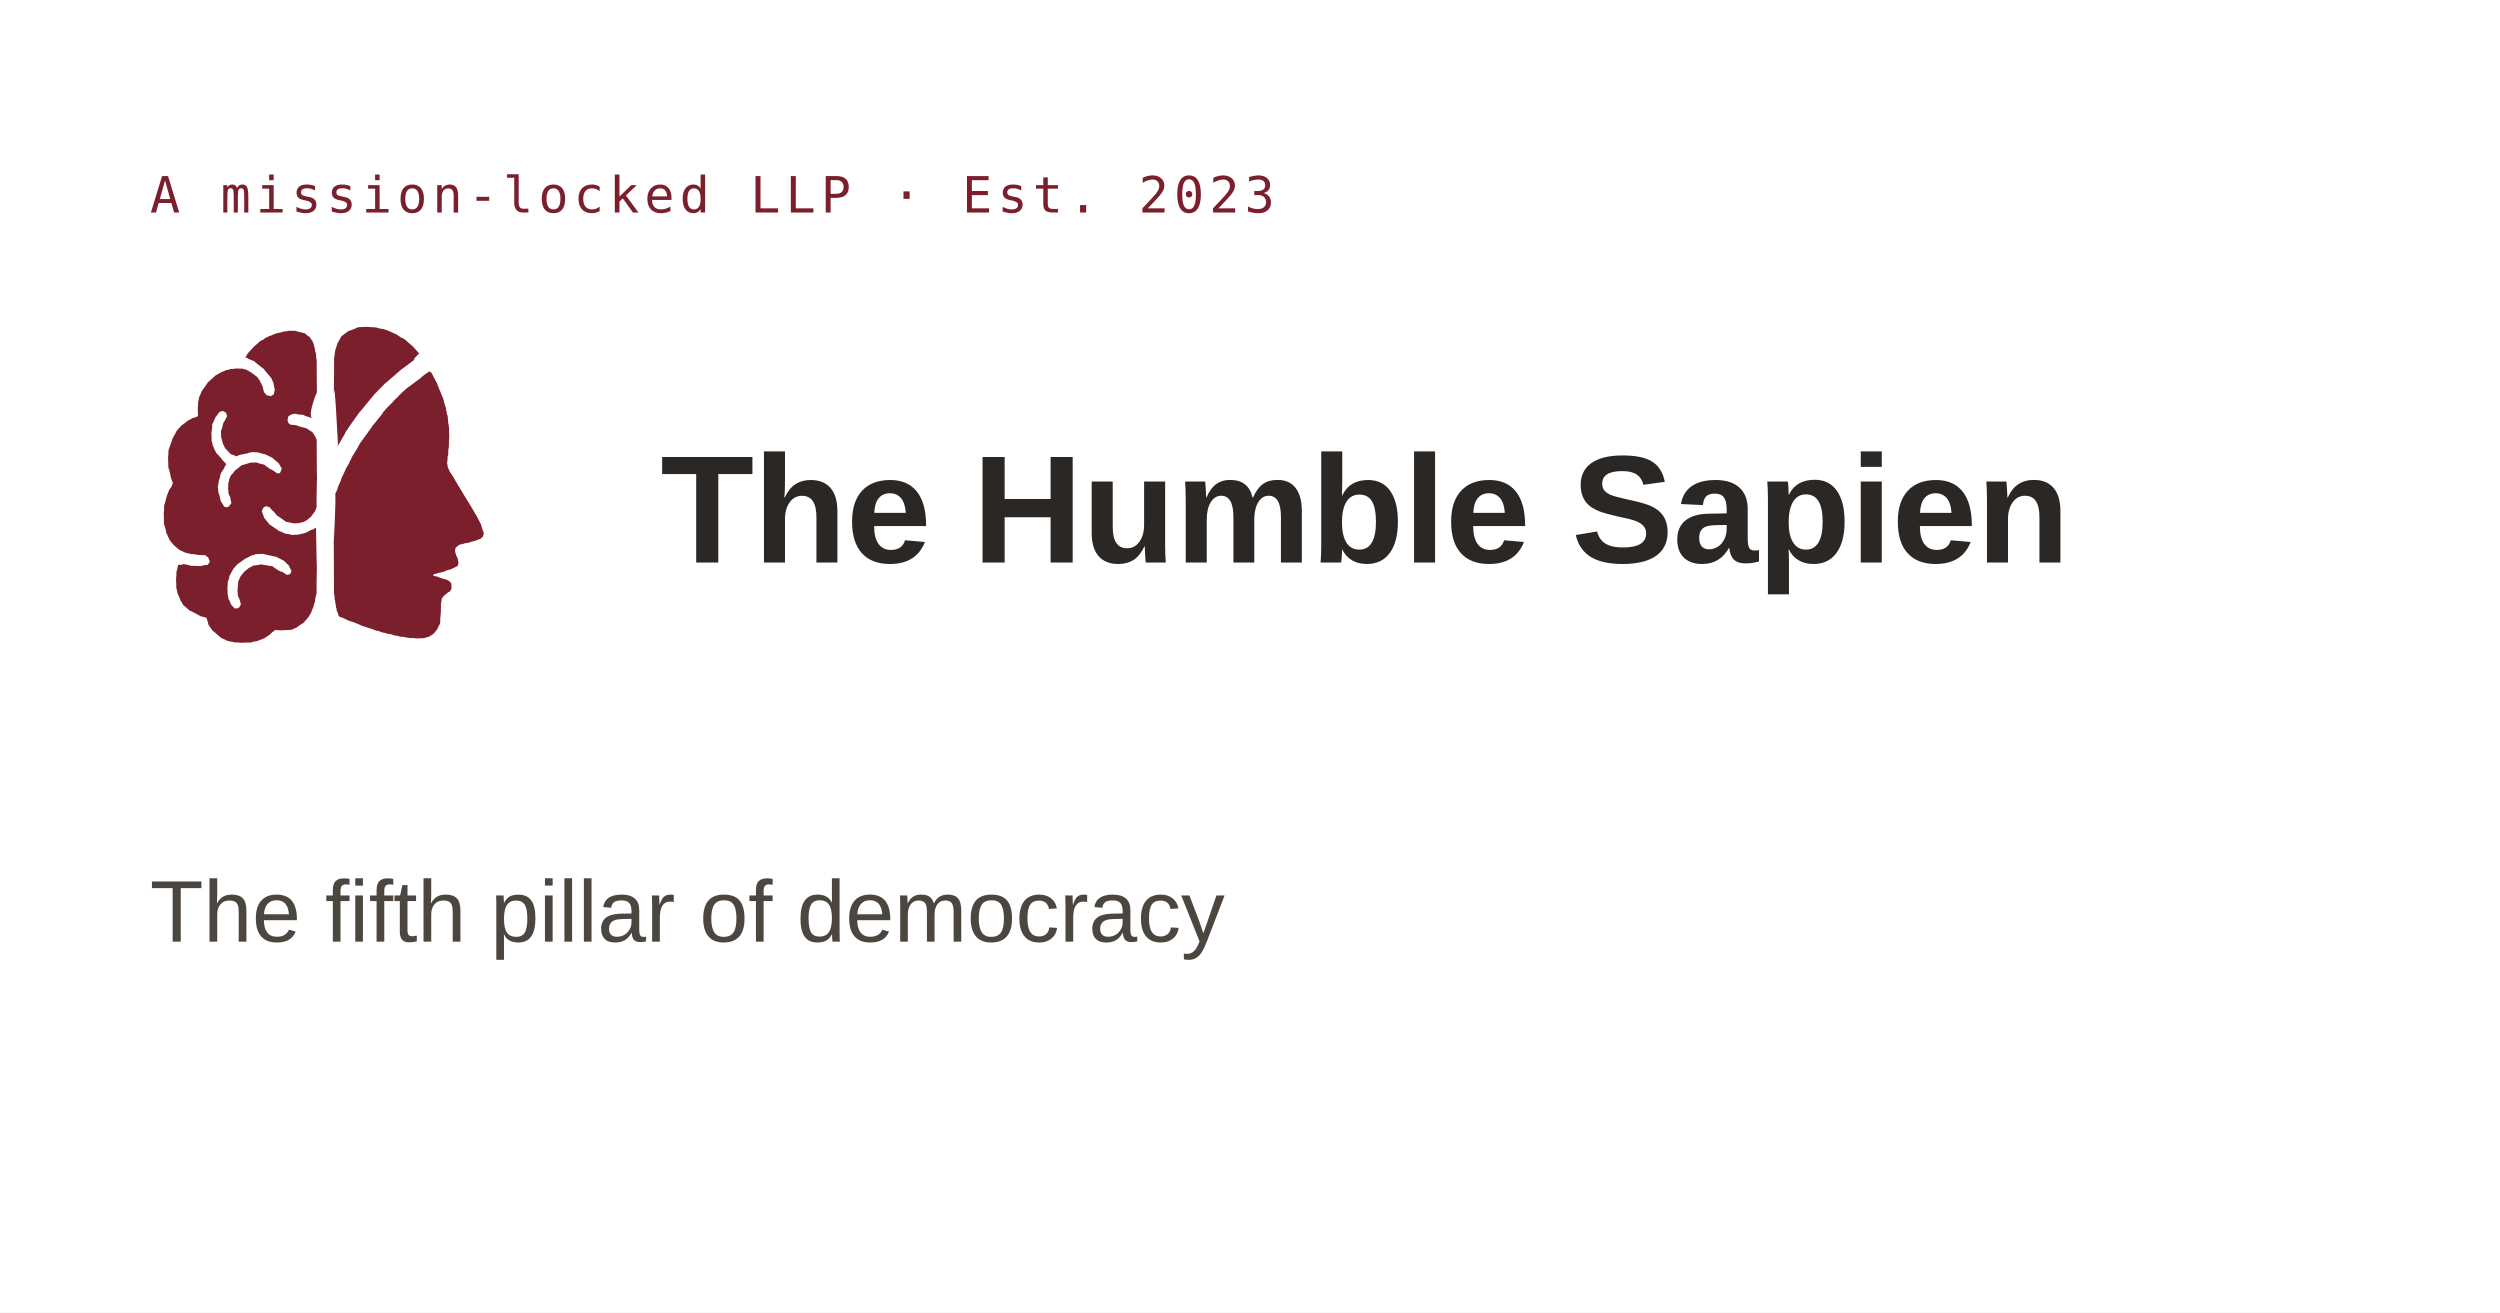
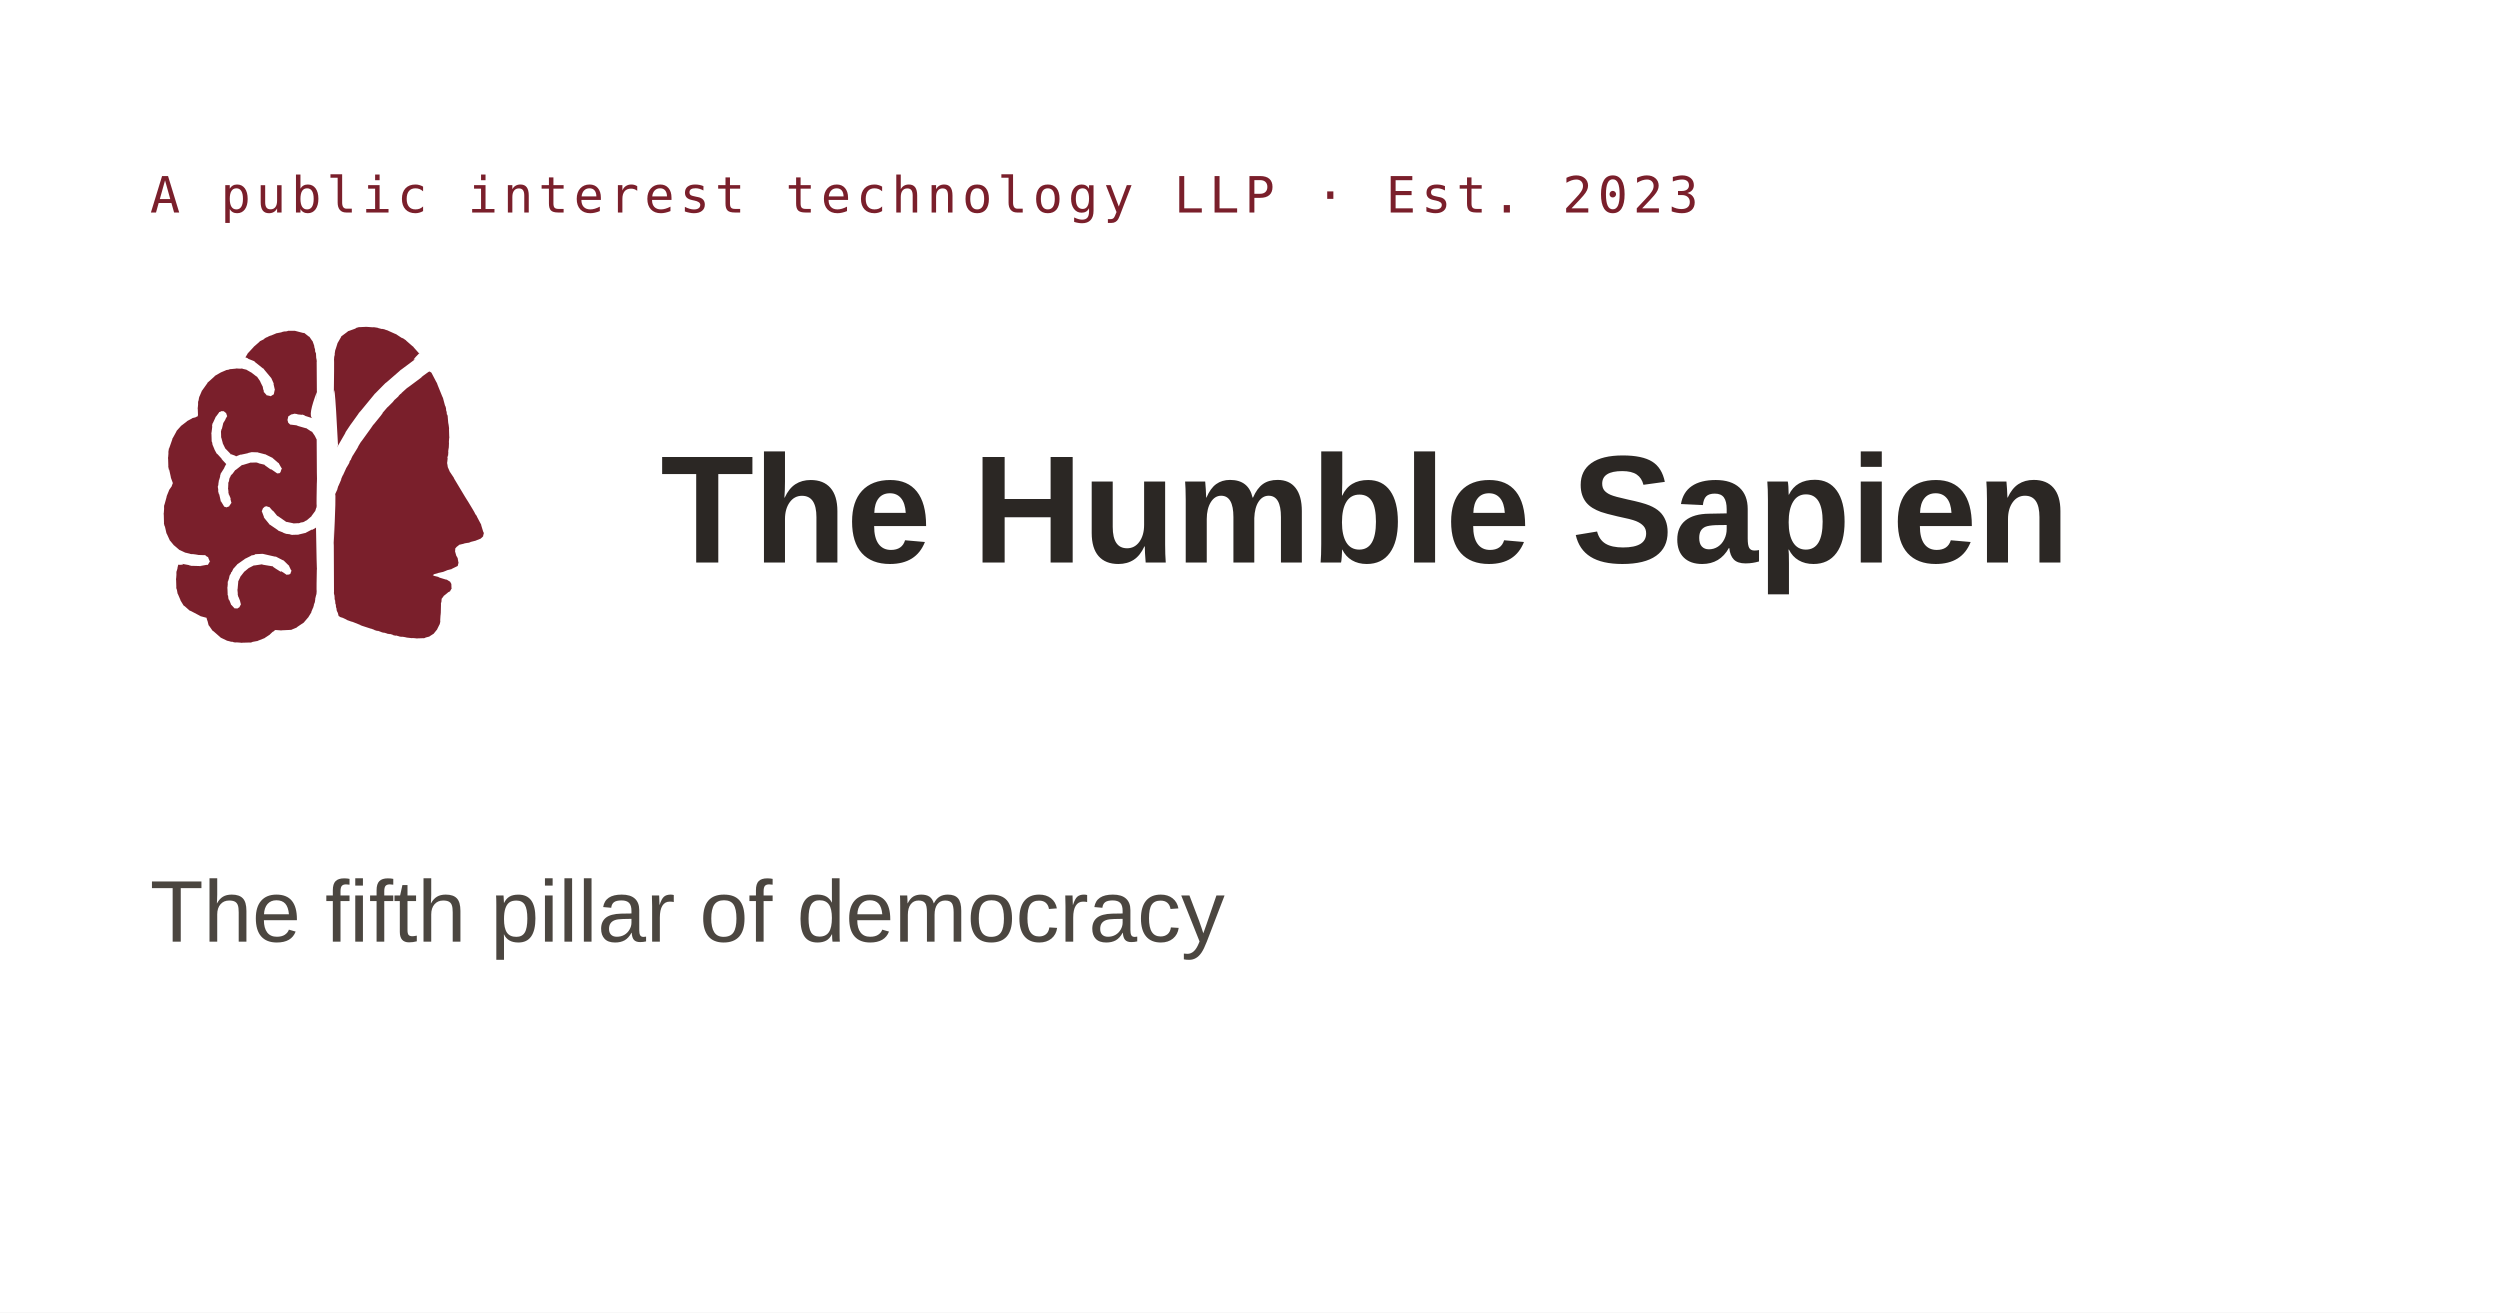
<svg xmlns="http://www.w3.org/2000/svg" width="1200" height="630" viewBox="0 0 1200 630">
  <rect x="0" y="0" width="1200" height="630" fill="#FFFFFF" />
-   <text x="72" y="102" font-family="'IBM Plex Mono', Menlo, monospace" font-size="24" font-weight="500" letter-spacing="2.5" fill="#7A1F2B">A mission-locked LLP · Est. 2023</text>
+   <text x="72" y="102" font-family="'IBM Plex Mono', Menlo, monospace" font-size="24" font-weight="500" letter-spacing="2.5" fill="#7A1F2B">A public interest technology LLP · Est. 2023</text>
  <g transform="translate(72,150) scale(1.6)">
    <path fill="#7A1F2B" fill-rule="evenodd" d="M64.9 4.3Q67.0 4.3 64.9 4.3Q67.2 4.5 67.1 4.4Q69.2 4.7 68.2 4.6Q70.0 5.1 69.6 4.9Q70.7 5.1 70.4 5.1Q72.0 5.6 71.3 5.4Q75.0 7.1 73.5 6.3Q76.3 8.2 75.7 7.6Q77.2 8.6 76.8 8.4Q80.2 11.4 78.7 10.0Q81.3 13.0 80.8 12.2Q78.1 14.9 79.7 13.9Q72.9 19.0 75.5 17.0Q69.0 22.7 70.9 20.9Q66.1 25.8 67.6 24.2Q60.5 32.9 63.3 29.3Q59.8 34.2 60.2 33.6Q57.7 37.3 58.8 35.8Q55.1 42.3 56.4 39.8Q55.1 14.3 55.1 28.3Q55.3 14.0 55.2 14.2Q55.3 12.5 55.3 13.3Q55.5 12.3 55.4 12.4Q55.7 10.4 55.6 11.3Q56.6 8.2 56.2 9.3Q57.9 6.5 57.2 7.3Q60.5 4.9 59.2 5.7Q62.7 4.5 61.6 4.7Q62.9 4.3 62.8 4.4ZM43.5 5.5Q45.1 5.6 43.5 5.5Q47.0 6.5 46.1 6.0Q48.3 7.8 47.7 7.1Q49.0 9.1 48.7 8.4Q49.4 10.4 49.2 9.7Q49.4 11.0 49.4 10.7Q49.6 11.2 49.5 11.1Q49.6 12.3 49.6 11.8Q49.9 12.5 49.8 12.4Q49.9 14.7 49.9 13.6Q50.1 14.9 50.0 14.8Q50.1 32.5 50.1 23.7Q47.3 31.0 48.7 31.7Q45.7 30.8 46.5 30.9Q45.5 30.5 45.6 30.7Q43.3 30.5 44.4 30.5Q43.1 30.3 43.2 30.4Q41.8 30.8 42.5 30.5Q41.2 31.4 41.5 31.1Q41.2 32.7 41.2 32.1Q41.6 33.4 41.4 33.0Q42.3 33.8 41.9 33.6Q45.5 34.0 43.9 33.9Q47.9 35.1 46.7 34.6Q49.0 36.2 48.5 35.6Q49.9 37.7 49.4 36.9Q50.1 38.4 50.0 38.0Q50.1 57.9 50.1 48.1Q49.9 58.1 50.0 58.0Q49.9 59.0 49.9 58.5Q49.4 60.1 49.6 59.5Q47.7 62.0 48.6 61.0Q46.6 62.7 47.1 62.3Q46.2 62.7 46.4 62.7Q45.5 63.1 45.8 62.9Q44.7 63.1 45.1 63.1Q44.4 63.3 44.5 63.2Q42.3 63.3 43.3 63.3Q39.7 62.5 41.0 62.9Q37.1 60.1 38.4 61.3Q36.6 59.0 36.8 59.5Q35.5 58.1 36.1 58.5Q34.7 58.1 35.1 58.1Q34.2 58.3 34.5 58.2Q33.6 59.0 33.9 58.7Q33.4 60.1 33.5 59.5Q34.7 62.5 34.0 61.3Q36.6 64.4 35.6 63.4Q39.7 66.1 38.1 65.3Q40.3 66.1 40.0 66.1Q41.4 66.6 40.9 66.4Q42.7 66.6 42.0 66.6Q42.9 66.8 42.8 66.7Q45.5 66.6 44.2 66.7Q47.5 65.9 46.5 66.2Q49.4 64.6 48.5 65.3Q50.1 64.4 49.8 64.5Q50.1 83.5 50.1 74.0Q49.9 83.7 50.0 83.6Q49.9 85.2 49.9 84.5Q49.4 86.5 49.6 85.9Q49.4 87.4 49.4 87.0Q49.0 88.1 49.2 87.7Q48.8 89.1 48.9 88.6Q48.1 90.4 48.5 89.8Q47.0 92.2 47.6 91.3Q45.5 93.7 46.3 92.9Q43.1 95.0 44.3 94.4Q41.8 95.4 42.5 95.2Q37.7 95.4 39.8 95.4Q37.3 95.2 37.5 95.3Q36.6 96.1 36.9 95.7Q35.3 97.2 36.0 96.6Q33.8 98.0 34.6 97.6Q31.2 98.9 32.5 98.5Q30.1 98.9 30.7 98.9Q29.9 99.1 30.0 99.0Q25.8 99.1 27.8 99.1Q25.6 98.9 25.7 99.0Q24.7 98.9 25.1 98.9Q24.5 98.7 24.6 98.8Q23.8 98.7 24.1 98.7Q22.5 98.3 23.2 98.5Q20.1 97.0 21.3 97.6Q18.0 94.6 19.0 95.8Q17.3 93.3 17.6 93.9Q17.1 91.8 17.2 92.5Q16.9 91.5 17.0 91.6Q13.6 90.7 15.2 91.1Q10.8 88.7 12.2 89.7Q9.7 87.4 10.2 88.1Q8.6 85.5 9.2 86.4Q8.0 83.5 8.3 84.5Q8.0 82.6 8.0 83.1Q7.8 82.4 7.9 82.5Q7.8 78.3 7.8 80.4Q8.0 78.1 7.9 78.2Q8.0 77.2 8.0 77.6Q8.4 76.3 8.2 76.8Q8.6 75.0 8.5 75.7Q10.6 75.7 9.6 75.4Q12.5 75.9 11.6 75.8Q12.7 76.1 12.6 76.0Q16.9 76.1 14.8 76.1Q17.7 75.5 17.3 75.8Q18.2 74.2 18.0 74.8Q17.1 72.9 17.6 73.5Q16.4 72.9 16.8 72.9Q16.2 72.7 16.3 72.8Q12.7 72.7 14.5 72.7Q12.5 72.4 12.6 72.5Q11.7 72.4 12.1 72.4Q9.7 71.8 10.7 72.1Q8.2 70.9 8.9 71.3Q6.5 69.2 7.3 70.0Q5.6 67.9 6.0 68.5Q4.5 65.1 5.0 66.5Q4.3 63.3 4.4 64.2Q4.1 63.1 4.2 63.2Q4.1 58.5 4.1 60.8Q4.3 58.3 4.2 58.4Q4.3 57.2 4.3 57.8Q5.4 54.0 4.8 55.6Q6.0 52.7 5.7 53.3Q6.9 51.6 6.5 52.1Q6.9 50.9 6.9 51.3Q5.8 48.3 6.3 49.6Q5.6 46.2 5.7 47.3Q5.4 46.0 5.5 46.1Q5.4 42.0 5.4 44.0Q5.6 41.8 5.5 41.9Q5.8 39.9 5.7 40.9Q7.3 36.4 6.6 38.1Q8.4 34.9 7.9 35.6Q9.9 33.4 9.2 34.1Q11.9 32.1 10.9 32.7Q13.4 31.4 12.6 31.7Q14.0 31.4 13.7 31.4Q14.5 31.0 14.3 31.2Q14.3 30.8 14.4 30.9Q14.3 27.3 14.3 29.0Q14.5 27.1 14.4 27.2Q14.5 26.2 14.5 26.6Q14.7 26.0 14.6 26.1Q14.9 24.7 14.8 25.3Q16.0 22.5 15.5 23.6Q18.2 19.9 17.1 21.2Q20.3 18.4 19.3 19.1Q22.1 17.5 21.2 18.0Q23.4 17.1 22.7 17.3Q24.0 17.1 23.7 17.1Q24.2 16.9 24.1 17.0Q27.3 16.7 25.8 16.8Q27.5 16.9 27.4 16.8Q28.2 16.9 27.8 16.9Q29.5 17.3 28.8 17.1Q31.4 18.6 30.4 18.0Q32.5 19.7 32.0 19.1Q33.6 21.4 33.0 20.6Q34.0 22.7 33.8 22.1Q34.0 23.4 34.0 23.1Q34.2 23.6 34.1 23.5Q34.2 24.2 34.2 23.9Q35.5 25.3 34.9 24.8Q36.6 25.1 36.1 25.2Q37.5 24.2 37.1 24.7Q37.5 22.5 37.5 23.4Q36.8 20.6 37.2 21.5Q36.0 18.8 36.4 19.7Q32.7 15.3 34.3 17.1Q30.3 14.0 31.5 14.7Q28.6 13.6 29.5 13.8Q28.6 13.4 28.6 13.5Q29.9 11.4 29.2 12.4Q32.1 9.3 31.0 10.4Q33.6 8.2 32.8 8.7Q34.7 7.8 34.1 8.0Q35.1 7.3 34.9 7.5Q35.5 7.3 35.3 7.3Q36.6 6.7 36.1 7.0Q38.6 6.0 37.6 6.3Q40.3 5.8 39.4 5.9Q40.5 5.6 40.4 5.7Q41.6 5.6 41.1 5.6Q41.8 5.4 41.7 5.5ZM83.9 17.7Q84.2 17.7 83.9 17.7Q84.6 18.2 84.4 18.0Q87.2 23.4 85.9 20.8Q88.5 27.3 87.8 25.3Q88.7 28.8 88.6 28.0Q88.9 29.0 88.8 28.9Q88.9 29.9 88.9 29.5Q89.1 30.1 89.0 30.0Q89.1 31.0 89.1 30.5Q89.4 31.2 89.3 31.1Q89.6 34.9 89.5 33.0Q89.8 35.1 89.7 35.0Q89.8 39.0 89.8 37.1Q89.6 39.2 89.7 39.1Q89.6 41.8 89.6 40.5Q89.4 42.0 89.5 41.9Q89.4 43.6 89.4 42.8Q89.1 43.8 89.3 43.7Q89.1 46.0 89.1 44.9Q89.4 46.6 89.3 46.3Q90.4 48.8 89.9 47.7Q91.8 50.5 91.1 49.6Q97.2 59.8 94.5 55.2Q97.6 60.3 97.4 60.1Q97.8 60.9 97.7 60.6Q98.3 61.4 98.0 61.1Q100.2 65.3 99.2 63.3Q100.2 66.8 100.2 66.0Q99.8 67.4 100.0 67.1Q98.9 68.1 99.3 67.8Q97.0 68.7 97.9 68.4Q95.4 69.0 96.2 68.9Q95.2 69.2 95.3 69.1Q93.5 69.4 94.4 69.3Q92.4 69.8 92.9 69.6Q91.8 70.5 92.1 70.2Q91.5 70.9 91.6 70.7Q91.5 72.2 91.5 71.6Q92.0 73.3 91.8 72.8Q92.6 74.2 92.3 73.7Q92.6 75.7 92.6 74.9Q92.2 76.3 92.4 76.0Q89.4 77.4 90.8 76.9Q88.7 77.4 89.0 77.4Q87.2 78.1 88.0 77.8Q85.7 78.3 86.4 78.2Q84.6 78.7 85.1 78.5Q85.0 79.2 84.8 78.9Q87.8 79.6 86.4 79.4Q89.8 80.5 88.8 80.0Q90.2 80.9 90.0 80.7Q90.7 82.0 90.4 81.4Q90.4 83.3 90.6 82.6Q89.8 83.9 90.1 83.6Q88.9 84.2 89.4 84.0Q87.6 85.5 88.3 84.8Q87.4 86.1 87.5 85.8Q87.4 87.4 87.4 86.8Q87.2 87.6 87.3 87.5Q87.2 92.6 87.2 90.1Q87.0 92.8 87.1 92.7Q86.8 94.1 86.9 93.5Q85.7 95.9 86.2 95.0Q84.8 96.7 85.2 96.3Q83.1 97.6 83.9 97.2Q82.2 97.6 82.6 97.6Q82.0 97.8 82.1 97.7Q78.7 97.8 80.4 97.8Q78.5 97.6 78.6 97.7Q75.7 97.4 77.1 97.5Q75.5 97.2 75.6 97.3Q74.4 97.2 74.9 97.2Q73.3 96.7 73.8 97.0Q72.4 96.7 72.9 96.7Q71.6 96.3 72.0 96.5Q70.7 96.3 71.1 96.3Q69.8 95.9 70.3 96.1Q69.2 95.9 69.5 95.9Q67.7 95.2 68.4 95.6Q67.0 95.2 67.3 95.2Q65.7 94.6 66.4 94.9Q61.4 93.3 63.5 93.9Q59.8 92.4 60.6 92.8Q58.3 92.0 59.1 92.2Q57.2 91.3 57.8 91.6Q56.8 91.3 57.0 91.3Q56.4 90.9 56.6 91.1Q56.2 89.4 56.3 90.1Q55.9 89.1 56.0 89.3Q55.9 88.3 55.9 88.7Q55.7 88.1 55.8 88.2Q55.7 87.2 55.7 87.6Q55.5 87.0 55.6 87.1Q55.5 85.9 55.5 86.4Q55.3 85.7 55.4 85.8Q55.3 84.2 55.3 84.9Q55.1 83.9 55.2 84.0Q55.1 55.9 55.1 69.9Q55.9 53.3 55.5 54.6Q56.4 52.7 56.2 53.0Q56.6 51.6 56.5 52.1Q57.9 49.0 57.2 50.3Q57.9 48.6 57.9 48.8Q59.6 45.1 58.8 46.8Q60.1 44.7 59.8 44.9Q60.1 44.2 60.1 44.4Q60.5 43.8 60.3 44.0Q61.1 42.3 60.8 43.0Q63.3 39.0 62.2 40.6Q63.5 38.4 63.4 38.7Q69.0 31.0 66.2 34.7Q70.5 29.5 69.7 30.2Q72.0 27.5 71.2 28.5Q73.5 26.2 72.8 26.9Q73.5 26.0 73.5 26.1Q75.3 24.5 74.4 25.2Q75.3 24.2 75.3 24.4Q75.5 24.2 75.4 24.2Q78.7 21.2 77.1 22.7Q83.5 18.0 81.1 19.6Q83.7 17.7 83.6 17.8ZM22.1 29.6Q22.5 29.7 22.1 29.6Q23.2 30.5 22.8 30.1Q23.2 31.4 23.2 31.0Q22.3 32.5 22.7 32.0Q21.6 33.8 22.0 33.1Q21.4 35.8 21.5 34.8Q21.2 36.0 21.3 35.9Q21.4 38.4 21.3 37.2Q22.1 40.1 21.8 39.2Q22.9 41.4 22.5 40.7Q25.1 43.3 24.0 42.4Q26.2 43.1 25.7 43.2Q27.9 42.3 27.1 42.7Q30.5 42.0 29.2 42.2Q30.8 41.8 30.7 41.9Q33.1 42.0 32.0 41.9Q35.8 42.9 34.5 42.5Q37.5 44.0 36.6 43.5Q39.4 46.0 38.5 45.0Q39.7 47.3 39.6 46.6Q39.0 48.1 39.3 47.7Q38.8 48.3 38.9 48.2Q37.7 48.3 38.2 48.3Q35.3 46.2 36.5 47.3Q33.6 45.3 34.5 45.7Q31.8 45.1 32.7 45.2Q31.6 44.9 31.7 45.0Q29.0 45.1 30.3 45.0Q26.6 46.2 27.8 45.6Q24.7 48.1 25.7 47.1Q24.5 48.8 24.6 48.5Q24.0 49.2 24.2 49.0Q24.0 49.6 24.0 49.4Q23.6 50.3 23.8 50.0Q23.6 51.2 23.6 50.7Q23.4 51.4 23.5 51.3Q23.4 53.8 23.4 52.6Q23.6 54.0 23.5 53.9Q23.8 55.3 23.7 54.6Q24.5 56.4 24.1 55.8Q24.5 57.7 24.5 57.0Q23.4 58.5 23.9 58.1Q22.7 58.5 23.1 58.5Q21.9 58.1 22.3 58.3Q20.8 55.7 21.3 56.9Q20.6 53.6 20.7 54.6Q20.3 53.3 20.5 53.4Q20.3 51.6 20.3 52.5Q20.6 51.4 20.5 51.5Q20.8 49.4 20.7 50.4Q21.2 48.8 21.0 49.1Q21.4 47.7 21.3 48.2Q22.9 45.7 22.2 46.7Q22.9 45.3 22.9 45.5Q20.6 43.1 21.8 44.2Q19.7 41.8 20.1 42.5Q19.0 40.5 19.4 41.2Q18.6 39.2 18.8 39.9Q18.6 38.6 18.6 38.9Q18.4 38.4 18.5 38.5Q18.4 34.7 18.4 36.5Q18.8 33.6 18.6 34.1Q18.8 32.9 18.8 33.3Q20.3 30.1 19.6 31.5Q21.0 29.7 20.7 29.9Q21.4 29.7 21.2 29.7Q21.6 29.5 21.5 29.6ZM33.8 72.4Q35.8 72.4 33.8 72.4Q39.2 73.7 37.5 73.1Q40.7 74.8 40.0 74.3Q42.5 76.8 41.6 75.8Q42.5 77.9 42.5 77.3Q42.0 78.5 42.3 78.2Q41.6 78.7 41.8 78.6Q40.3 78.7 41.0 78.7Q38.6 77.0 39.4 77.9Q35.5 75.5 37.1 76.2Q32.3 75.5 33.9 75.5Q30.3 76.1 31.3 75.8Q29.0 77.0 29.7 76.6Q27.7 78.3 28.4 77.6Q26.9 79.6 27.3 78.9Q26.2 81.3 26.5 80.5Q26.2 84.4 26.2 82.9Q26.4 84.6 26.3 84.5Q26.6 85.9 26.5 85.2Q27.3 87.2 27.0 86.5Q27.3 87.8 27.3 87.5Q26.6 88.7 27.0 88.3Q26.0 88.9 26.3 88.8Q24.9 88.7 25.4 88.8Q23.8 87.0 24.4 87.8Q23.6 85.7 23.7 86.3Q23.4 85.5 23.5 85.6Q23.4 84.6 23.4 85.0Q23.2 84.4 23.3 84.5Q23.2 81.3 23.2 82.9Q23.4 81.1 23.3 81.2Q23.4 80.2 23.4 80.7Q24.0 78.9 23.7 79.6Q24.0 78.5 24.0 78.7Q24.5 78.1 24.2 78.3Q24.5 77.6 24.5 77.9Q25.3 76.3 24.9 77.0Q26.9 74.8 26.1 75.6Q29.7 73.1 28.3 74.0Q31.0 72.7 30.3 72.9Q31.6 72.7 31.3 72.7Q31.8 72.4 31.7 72.5Z" />
  </g>
  <text x="317" y="270" font-family="'Public Sans', 'Helvetica Neue', Arial, sans-serif" font-size="73.6" font-weight="700" letter-spacing="-0.4" fill="#2B2724">The Humble Sapien</text>
  <text x="72" y="452" font-family="'Public Sans', 'Helvetica Neue', Arial, sans-serif" font-size="42" fill="#4B4640">The fifth pillar of democracy</text>
</svg>
